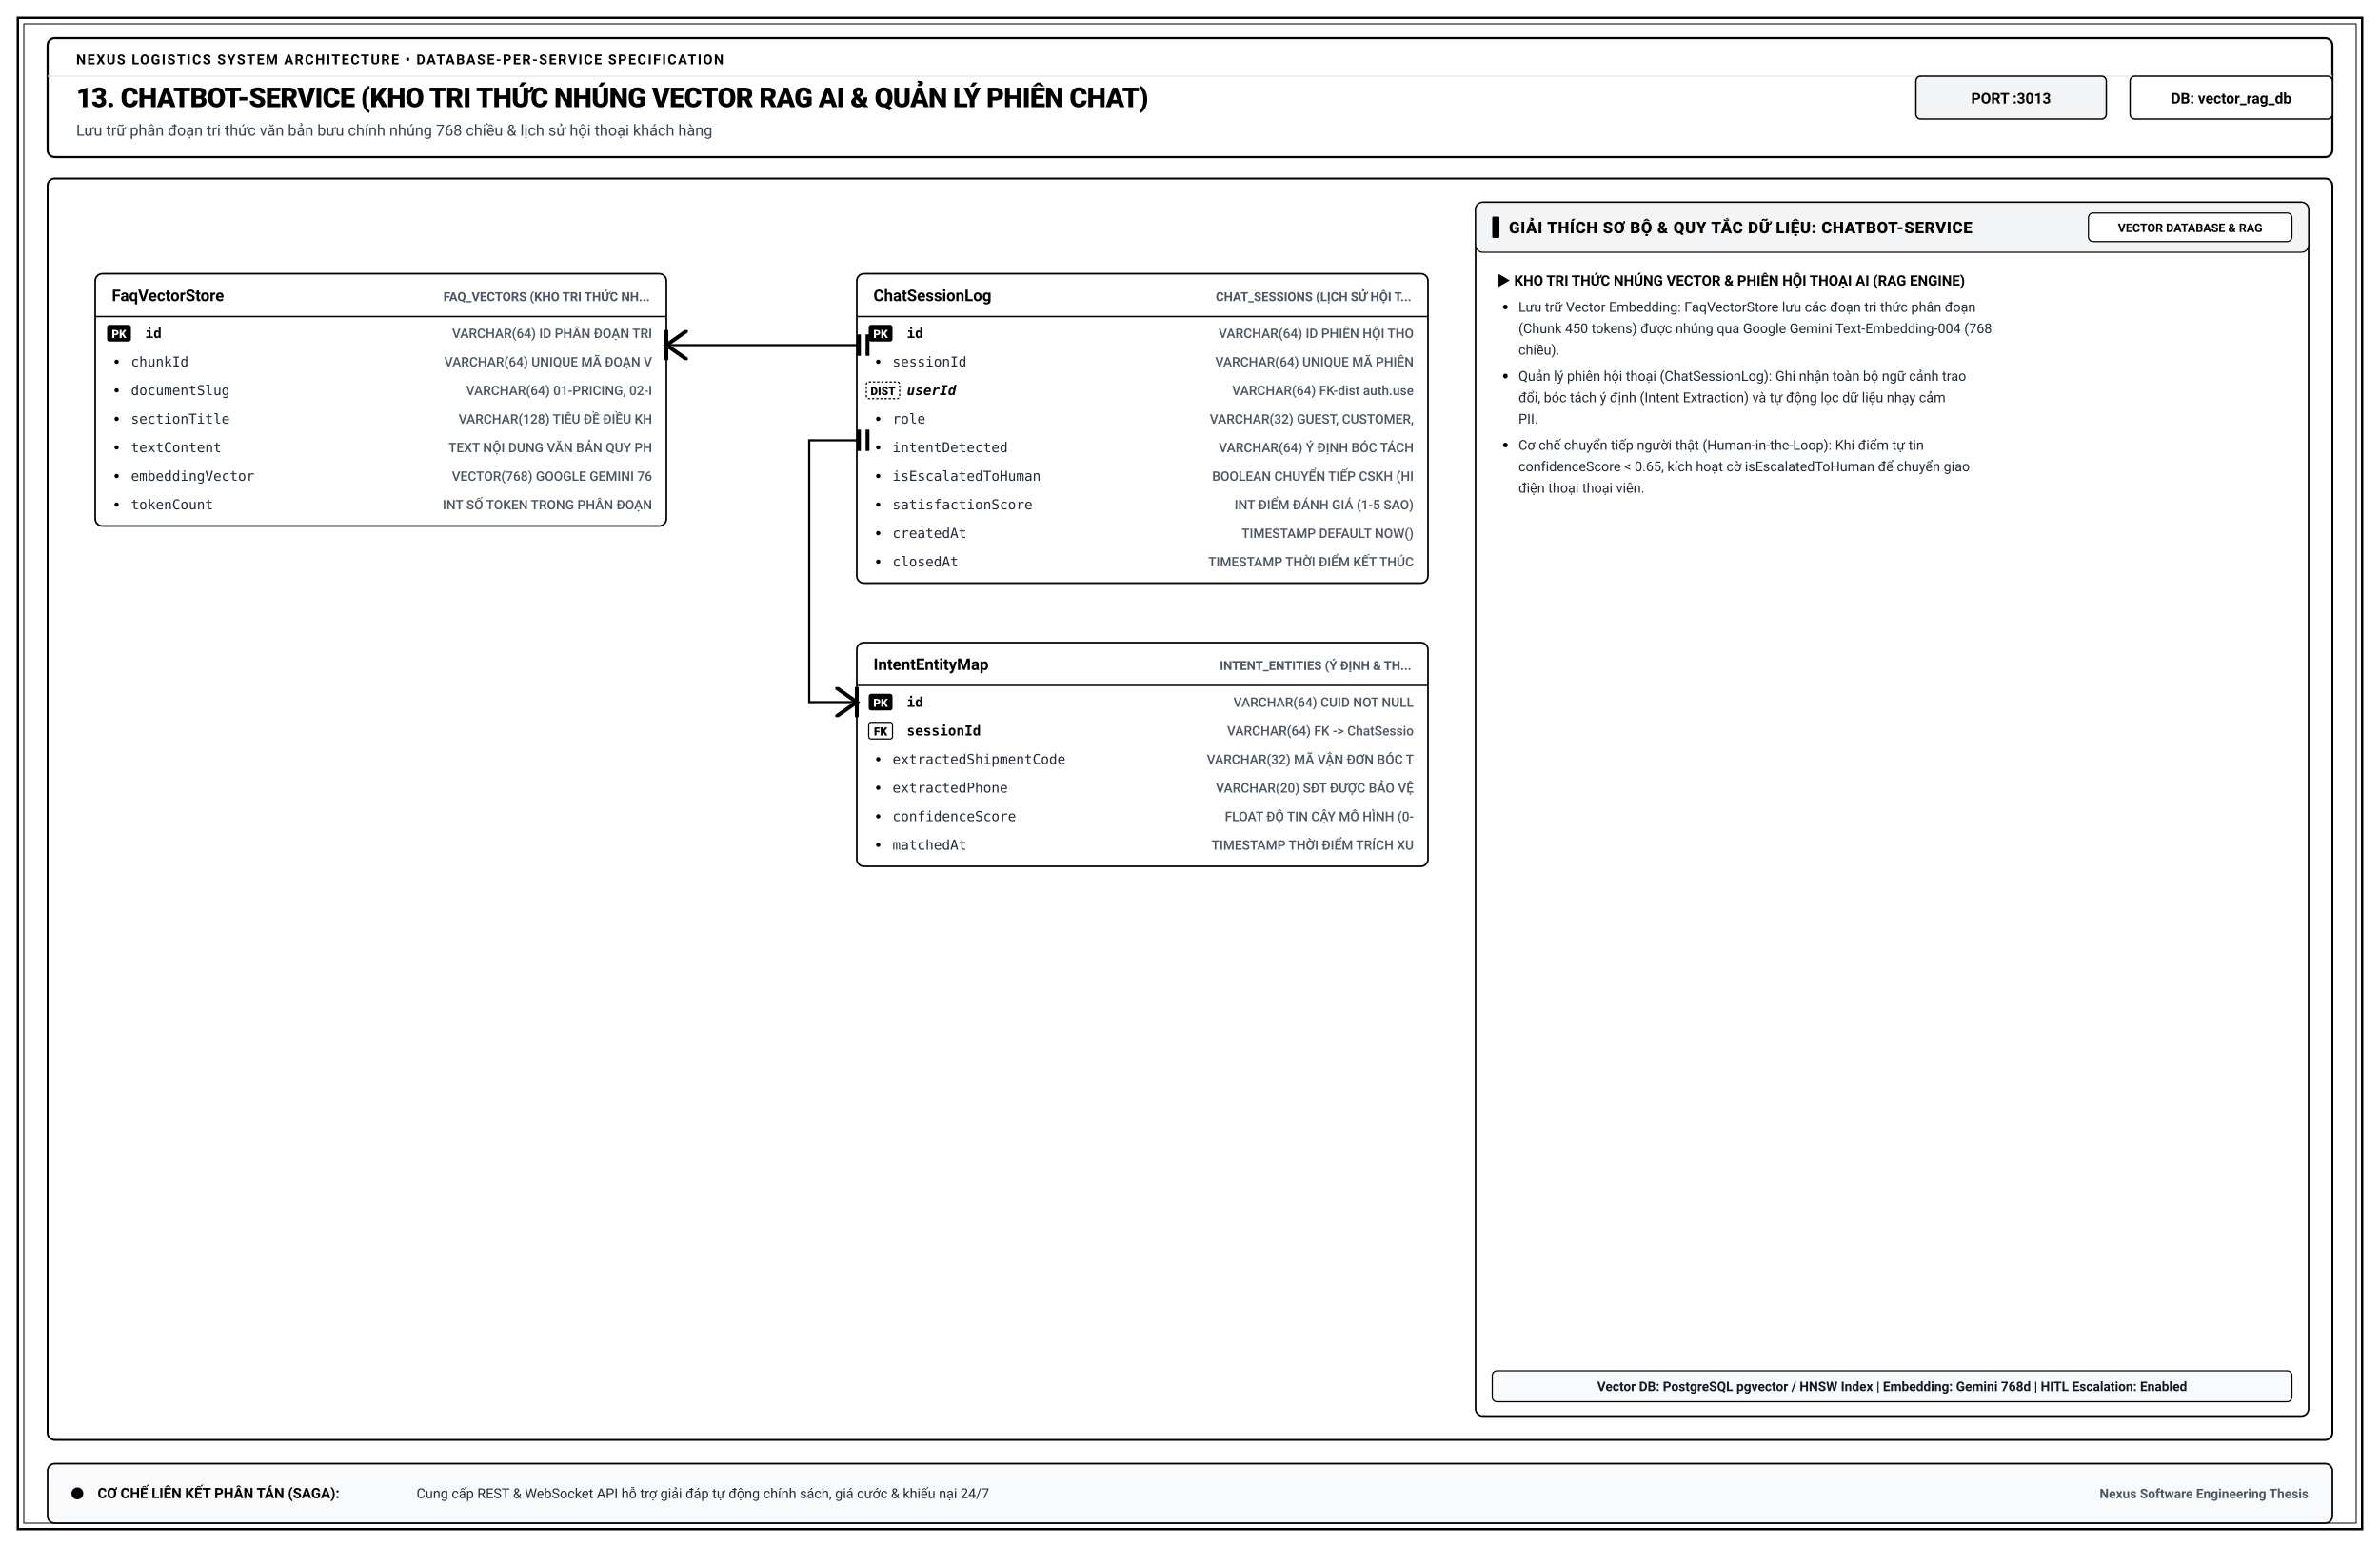
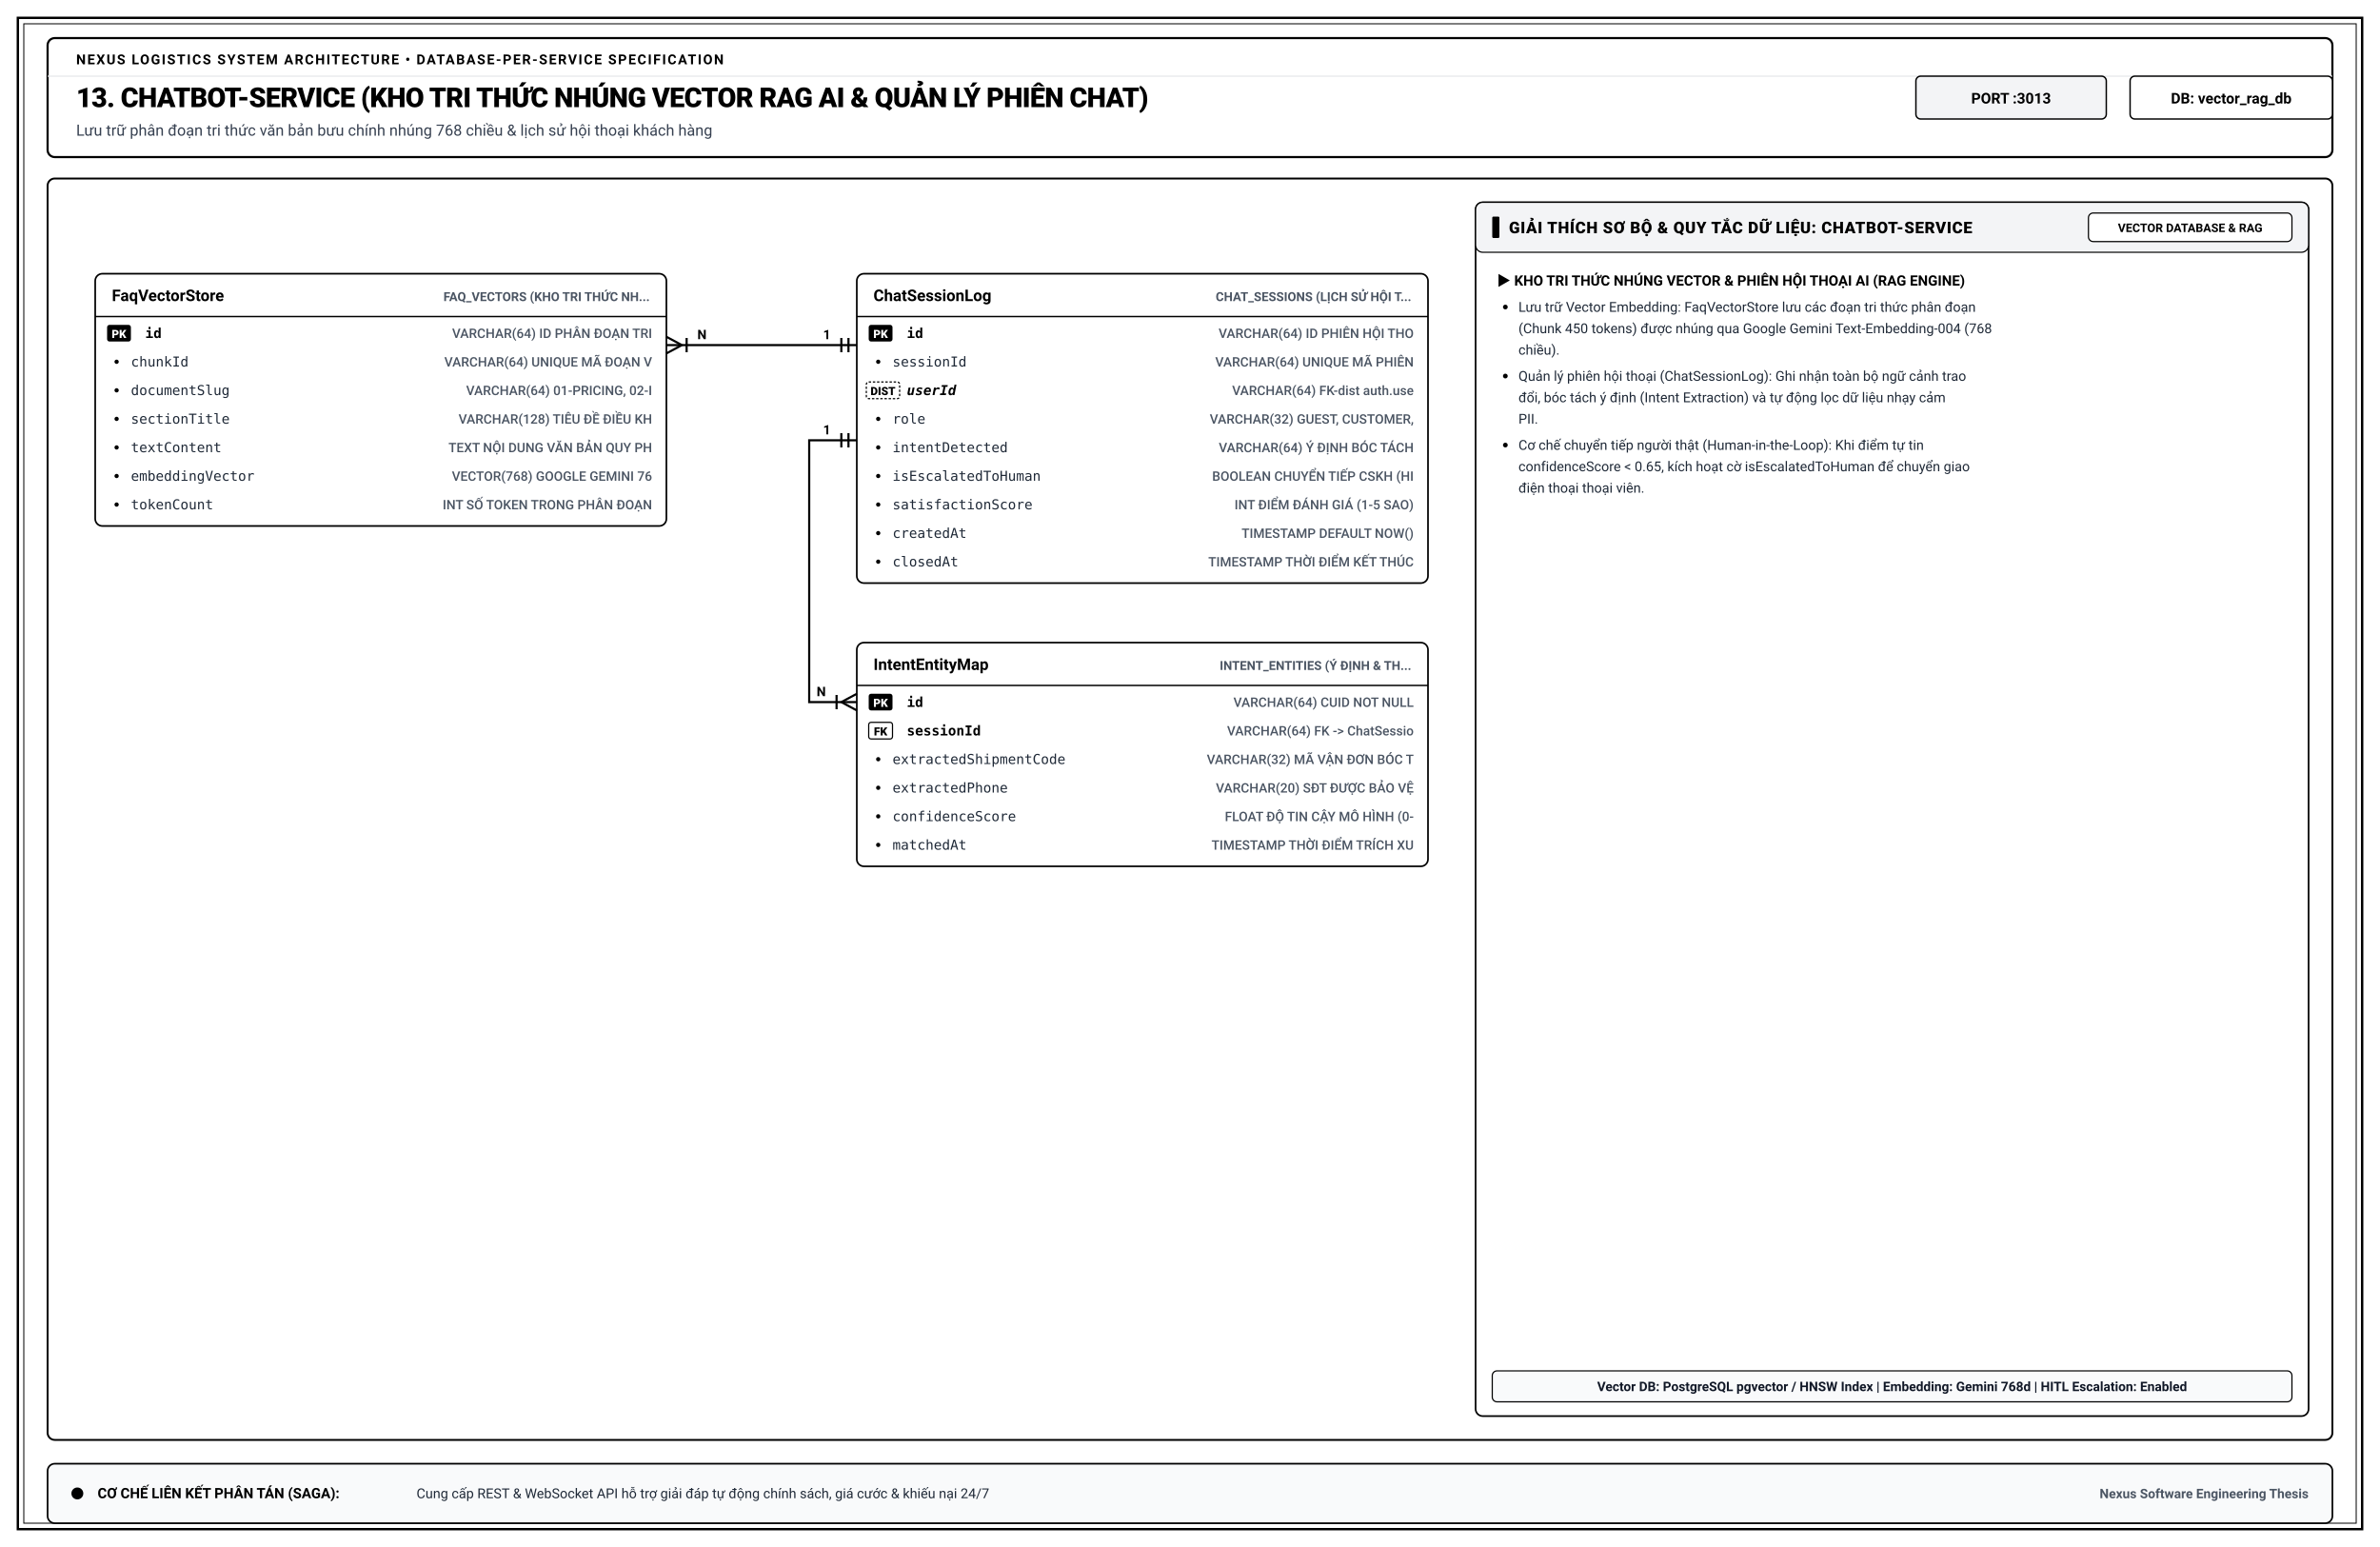
<svg xmlns="http://www.w3.org/2000/svg" viewBox="0 0 2000 1300" width="100%" height="100%" style="background:#FFFFFF;">
-   <defs>
-     <marker id="crow-many" markerWidth="14" markerHeight="14" refX="10" refY="7" orient="auto">
-       <path d="M 0 0 L 10 7 L 0 14 M 10 0 L 10 14" stroke="#000000" stroke-width="1.8" fill="none" />
-     </marker>
-     <marker id="crow-one" markerWidth="14" markerHeight="14" refX="10" refY="7" orient="auto">
-       <line x1="5" y1="2" x2="5" y2="12" stroke="#000000" stroke-width="1.8" />
-       <line x1="9" y1="2" x2="9" y2="12" stroke="#000000" stroke-width="1.8" />
-     </marker>
-     <marker id="arrow-dist" markerWidth="12" markerHeight="12" refX="9" refY="6" orient="auto">
-       <path d="M 0 1 L 9 6 L 0 11 z" fill="#000000" />
-     </marker>
-   </defs>
  <rect width="100%" height="100%" fill="#FFFFFF" />
  <rect x="15" y="15" width="1970" height="1270" fill="none" stroke="#000000" stroke-width="2" />
  <rect x="20" y="20" width="1960" height="1260" fill="none" stroke="#000000" stroke-width="0.8" />
  <style>
    text { font-family: -apple-system, BlinkMacSystemFont, "Segoe UI", Roboto, "Helvetica Neue", Arial, sans-serif; }
    .doc-badge { font-size: 11.5px; font-weight: 700; fill: #000000; letter-spacing: 1.2px; text-transform: uppercase; }
    .doc-title { font-size: 23px; font-weight: 800; fill: #000000; letter-spacing: -0.5px; }
    .doc-subtitle { font-size: 13px; font-weight: 400; fill: #374151; }
    
    .tbl-header { font-size: 13.5px; font-weight: 700; fill: #000000; }
    .tbl-tag { font-size: 10.5px; font-weight: 600; fill: #4B5563; text-transform: uppercase; }
    .tbl-field-pk { font-size: 11.5px; font-weight: 700; fill: #000000; font-family: ui-monospace, Menlo, monospace; }
    .tbl-field-fk { font-size: 11.5px; font-weight: 600; fill: #000000; font-family: ui-monospace, Menlo, monospace; }
    .tbl-field-dist { font-size: 11.5px; font-weight: 600; fill: #000000; font-style: italic; font-family: ui-monospace, Menlo, monospace; }
    .tbl-field-normal { font-size: 11.5px; font-weight: 500; fill: #1F2937; font-family: ui-monospace, Menlo, monospace; }
    .tbl-type { font-size: 11px; font-weight: 500; fill: #4B5563; }

    .badge-pk { font-size: 9.5px; font-weight: 800; fill: #FFFFFF; }
    .badge-fk { font-size: 9.5px; font-weight: 800; fill: #000000; }
    .badge-dist { font-size: 9.5px; font-weight: 800; fill: #000000; }

    .panel-header { font-size: 13.5px; font-weight: 800; fill: #000000; text-transform: uppercase; letter-spacing: 0.5px; }
    .panel-sec-title { font-size: 12px; font-weight: 700; fill: #000000; }
    .panel-body { font-size: 11.5px; font-weight: 400; fill: #1F2937; }
    .panel-bold { font-weight: 700; fill: #000000; }
    .panel-code { font-family: ui-monospace, Menlo, monospace; font-size: 11px; font-weight: 700; fill: #000000; }
  </style>
  <g id="Header" transform="translate(40, 32)">
    <rect width="1920" height="100" rx="6" fill="#FFFFFF" stroke="#000000" stroke-width="1.8" />
    <line x1="0" y1="32" x2="1920" y2="32" stroke="#E5E7EB" stroke-width="1" />
    <text x="24" y="22" class="doc-badge">NEXUS LOGISTICS SYSTEM ARCHITECTURE • DATABASE-PER-SERVICE SPECIFICATION</text>
    <text x="24" y="58" class="doc-title">13. CHATBOT-SERVICE (KHO TRI THỨC NHÚNG VECTOR RAG AI &amp; QUẢN LÝ PHIÊN CHAT)</text>
    <text x="24" y="82" class="doc-subtitle">Lưu trữ phân đoạn tri thức văn bản bưu chính nhúng 768 chiều &amp; lịch sử hội thoại khách hàng</text>
    <rect x="1570" y="32" width="160" height="36" rx="4" fill="#F3F4F6" stroke="#000000" stroke-width="1.2" />
    <text x="1650" y="55" font-size="12.5" font-weight="700" fill="#000000" text-anchor="middle">PORT :3013</text>
    <rect x="1750" y="32" width="170" height="36" rx="4" fill="#FFFFFF" stroke="#000000" stroke-width="1.2" />
    <text x="1835" y="55" font-size="12.5" font-weight="700" fill="#000000" text-anchor="middle">DB: vector_rag_db</text>
  </g>
  <g id="ServiceBody" transform="translate(40, 150)">
    <rect width="1920" height="1060" rx="6" fill="#FFFFFF" stroke="#000000" stroke-width="1.6" />
    <g transform="translate(40, 80)">
      <rect width="480" height="212" rx="6" fill="#FFFFFF" stroke="#000000" stroke-width="1.4" />
      <line x1="0" y1="36" x2="480" y2="36" stroke="#000000" stroke-width="1.2" />
      <text x="14" y="23" class="tbl-header">FaqVectorStore</text>
      <text x="466" y="23" class="tbl-tag" text-anchor="end">FAQ_VECTORS (KHO TRI THỨC NH...</text>
      <rect x="10" y="43" width="20" height="14" rx="2" fill="#000000" />
      <text x="20" y="54" class="badge-pk" text-anchor="middle">PK</text>
      <text x="42" y="54" class="tbl-field-pk">id</text>
      <text x="468" y="54" class="tbl-type" text-anchor="end">VARCHAR(64) ID PHÂN ĐOẠN TRI</text>
      <circle cx="18" cy="74" r="1.8" fill="#000000" />
      <text x="30" y="78" class="tbl-field-normal">chunkId</text>
      <text x="468" y="78" class="tbl-type" text-anchor="end">VARCHAR(64) UNIQUE MÃ ĐOẠN V</text>
      <circle cx="18" cy="98" r="1.8" fill="#000000" />
      <text x="30" y="102" class="tbl-field-normal">documentSlug</text>
      <text x="468" y="102" class="tbl-type" text-anchor="end">VARCHAR(64) 01-PRICING, 02-I</text>
      <circle cx="18" cy="122" r="1.8" fill="#000000" />
      <text x="30" y="126" class="tbl-field-normal">sectionTitle</text>
      <text x="468" y="126" class="tbl-type" text-anchor="end">VARCHAR(128) TIÊU ĐỀ ĐIỀU KH</text>
      <circle cx="18" cy="146" r="1.8" fill="#000000" />
      <text x="30" y="150" class="tbl-field-normal">textContent</text>
      <text x="468" y="150" class="tbl-type" text-anchor="end">TEXT NỘI DUNG VĂN BẢN QUY PH</text>
      <circle cx="18" cy="170" r="1.8" fill="#000000" />
      <text x="30" y="174" class="tbl-field-normal">embeddingVector</text>
      <text x="468" y="174" class="tbl-type" text-anchor="end">VECTOR(768) GOOGLE GEMINI 76</text>
      <circle cx="18" cy="194" r="1.8" fill="#000000" />
      <text x="30" y="198" class="tbl-field-normal">tokenCount</text>
      <text x="468" y="198" class="tbl-type" text-anchor="end">INT SỐ TOKEN TRONG PHÂN ĐOẠN</text>
    </g>
    <g transform="translate(680, 80)">
      <rect width="480" height="260" rx="6" fill="#FFFFFF" stroke="#000000" stroke-width="1.4" />
      <line x1="0" y1="36" x2="480" y2="36" stroke="#000000" stroke-width="1.2" />
      <text x="14" y="23" class="tbl-header">ChatSessionLog</text>
      <text x="466" y="23" class="tbl-tag" text-anchor="end">CHAT_SESSIONS (LỊCH SỬ HỘI T...</text>
      <rect x="10" y="43" width="20" height="14" rx="2" fill="#000000" />
      <text x="20" y="54" class="badge-pk" text-anchor="middle">PK</text>
      <text x="42" y="54" class="tbl-field-pk">id</text>
      <text x="468" y="54" class="tbl-type" text-anchor="end">VARCHAR(64) ID PHIÊN HỘI THO</text>
      <circle cx="18" cy="74" r="1.8" fill="#000000" />
      <text x="30" y="78" class="tbl-field-normal">sessionId</text>
      <text x="468" y="78" class="tbl-type" text-anchor="end">VARCHAR(64) UNIQUE MÃ PHIÊN</text>
      <rect x="8" y="91" width="28" height="14" rx="2" fill="#FFFFFF" stroke="#000000" stroke-width="1" stroke-dasharray="2 1.5" />
      <text x="22" y="102" class="badge-dist" text-anchor="middle">DIST</text>
      <text x="42" y="102" class="tbl-field-dist">userId</text>
      <text x="468" y="102" class="tbl-type" text-anchor="end">VARCHAR(64) FK-dist auth.use</text>
      <circle cx="18" cy="122" r="1.8" fill="#000000" />
      <text x="30" y="126" class="tbl-field-normal">role</text>
      <text x="468" y="126" class="tbl-type" text-anchor="end">VARCHAR(32) GUEST, CUSTOMER,</text>
      <circle cx="18" cy="146" r="1.8" fill="#000000" />
      <text x="30" y="150" class="tbl-field-normal">intentDetected</text>
      <text x="468" y="150" class="tbl-type" text-anchor="end">VARCHAR(64) Ý ĐỊNH BÓC TÁCH</text>
      <circle cx="18" cy="170" r="1.8" fill="#000000" />
      <text x="30" y="174" class="tbl-field-normal">isEscalatedToHuman</text>
      <text x="468" y="174" class="tbl-type" text-anchor="end">BOOLEAN CHUYỂN TIẾP CSKH (HI</text>
      <circle cx="18" cy="194" r="1.8" fill="#000000" />
      <text x="30" y="198" class="tbl-field-normal">satisfactionScore</text>
      <text x="468" y="198" class="tbl-type" text-anchor="end">INT ĐIỂM ĐÁNH GIÁ (1-5 SAO)</text>
      <circle cx="18" cy="218" r="1.8" fill="#000000" />
      <text x="30" y="222" class="tbl-field-normal">createdAt</text>
      <text x="468" y="222" class="tbl-type" text-anchor="end">TIMESTAMP DEFAULT NOW()</text>
      <circle cx="18" cy="242" r="1.8" fill="#000000" />
      <text x="30" y="246" class="tbl-field-normal">closedAt</text>
      <text x="468" y="246" class="tbl-type" text-anchor="end">TIMESTAMP THỜI ĐIỂM KẾT THÚC</text>
    </g>
    <g transform="translate(680, 390)">
      <rect width="480" height="188" rx="6" fill="#FFFFFF" stroke="#000000" stroke-width="1.4" />
      <line x1="0" y1="36" x2="480" y2="36" stroke="#000000" stroke-width="1.2" />
      <text x="14" y="23" class="tbl-header">IntentEntityMap</text>
      <text x="466" y="23" class="tbl-tag" text-anchor="end">INTENT_ENTITIES (Ý ĐỊNH &amp; TH...</text>
      <rect x="10" y="43" width="20" height="14" rx="2" fill="#000000" />
      <text x="20" y="54" class="badge-pk" text-anchor="middle">PK</text>
      <text x="42" y="54" class="tbl-field-pk">id</text>
      <text x="468" y="54" class="tbl-type" text-anchor="end">VARCHAR(64) CUID NOT NULL</text>
      <rect x="10" y="67" width="20" height="14" rx="2" fill="#FFFFFF" stroke="#000000" stroke-width="1" />
      <text x="20" y="78" class="badge-fk" text-anchor="middle">FK</text>
      <text x="42" y="78" class="tbl-field-fk">sessionId</text>
      <text x="468" y="78" class="tbl-type" text-anchor="end">VARCHAR(64) FK -&gt; ChatSessio</text>
      <circle cx="18" cy="98" r="1.8" fill="#000000" />
      <text x="30" y="102" class="tbl-field-normal">extractedShipmentCode</text>
      <text x="468" y="102" class="tbl-type" text-anchor="end">VARCHAR(32) MÃ VẬN ĐƠN BÓC T</text>
      <circle cx="18" cy="122" r="1.8" fill="#000000" />
      <text x="30" y="126" class="tbl-field-normal">extractedPhone</text>
      <text x="468" y="126" class="tbl-type" text-anchor="end">VARCHAR(20) SĐT ĐƯỢC BẢO VỆ</text>
      <circle cx="18" cy="146" r="1.8" fill="#000000" />
      <text x="30" y="150" class="tbl-field-normal">confidenceScore</text>
      <text x="468" y="150" class="tbl-type" text-anchor="end">FLOAT ĐỘ TIN CẬY MÔ HÌNH (0-</text>
      <circle cx="18" cy="170" r="1.8" fill="#000000" />
      <text x="30" y="174" class="tbl-field-normal">matchedAt</text>
      <text x="468" y="174" class="tbl-type" text-anchor="end">TIMESTAMP THỜI ĐIỂM TRÍCH XU</text>
    </g>
-     <path d="M 680 140 L 520 140" stroke="#000000" stroke-width="1.8" fill="none" marker-start="url(#crow-one)" marker-end="url(#crow-many)" />
-     <path d="M 680 220 L 640 220 L 640 440 L 680 440" stroke="#000000" stroke-width="1.8" fill="none" marker-start="url(#crow-one)" marker-end="url(#crow-many)" />
+     <path d="M 680 140 L 520 140" stroke="#000000" stroke-width="1.8" fill="none" />
+     <line x1="673.0" y1="134.0" x2="673.0" y2="146.0" stroke="#000000" stroke-width="1.8" />
+     <line x1="667.0" y1="134.0" x2="667.0" y2="146.0" stroke="#000000" stroke-width="1.8" />
+     <text x="658.0" y="135.0" font-size="11" font-weight="700" fill="#000000" text-anchor="end">1</text>
+     <path d="M 533.0 140.0 L 520.0 133.0 M 533.0 140.0 L 520.0 147.0" stroke="#000000" stroke-width="1.8" fill="none" />
+     <line x1="537.0" y1="134.0" x2="537.0" y2="146.0" stroke="#000000" stroke-width="1.8" />
+     <text x="546.0" y="135.0" font-size="11" font-weight="700" fill="#000000" text-anchor="start">N</text>
+     <path d="M 680 220 L 640 220 L 640 440 L 680 440" stroke="#000000" stroke-width="1.8" fill="none" />
+     <line x1="673.0" y1="214.0" x2="673.0" y2="226.0" stroke="#000000" stroke-width="1.8" />
+     <line x1="667.0" y1="214.0" x2="667.0" y2="226.0" stroke="#000000" stroke-width="1.8" />
+     <text x="658.0" y="215.0" font-size="11" font-weight="700" fill="#000000" text-anchor="end">1</text>
+     <path d="M 667.0 440.0 L 680.0 433.0 M 667.0 440.0 L 680.0 447.0" stroke="#000000" stroke-width="1.8" fill="none" />
+     <line x1="663.0" y1="434.0" x2="663.0" y2="446.0" stroke="#000000" stroke-width="1.8" />
+     <text x="654.0" y="435.0" font-size="11" font-weight="700" fill="#000000" text-anchor="end">N</text>
    <g transform="translate(1200, 20)">
      <rect width="700" height="1020" rx="6" fill="#FFFFFF" stroke="#000000" stroke-width="1.4" />
      <rect x="0" y="0" width="700" height="42" rx="6" fill="#F3F4F6" stroke="#000000" stroke-width="1" />
      <rect x="14" y="12" width="6" height="18" rx="1" fill="#000000" />
      <text x="28" y="26" class="panel-header">GIẢI THÍCH SƠ BỘ &amp; QUY TẮC DỮ LIỆU: CHATBOT-SERVICE</text>
      <rect x="515" y="9" width="171" height="24" rx="4" fill="#FFFFFF" stroke="#000000" stroke-width="1" />
      <text x="600.5" y="25" font-size="10" font-weight="700" fill="#000000" text-anchor="middle">VECTOR DATABASE &amp; RAG</text>
      <text x="18" y="70" class="panel-sec-title">▶ KHO TRI THỨC NHÚNG VECTOR &amp; PHIÊN HỘI THOẠI AI (RAG ENGINE)</text>
      <circle cx="25" cy="88" r="2" fill="#000000" />
      <text x="36" y="92" class="panel-body">Lưu trữ Vector Embedding: FaqVectorStore lưu các đoạn tri thức phân đoạn</text>
      <text x="36" y="110" class="panel-body">(Chunk 450 tokens) được nhúng qua Google Gemini Text-Embedding-004 (768</text>
      <text x="36" y="128" class="panel-body">chiều).</text>
      <circle cx="25" cy="146" r="2" fill="#000000" />
      <text x="36" y="150" class="panel-body">Quản lý phiên hội thoại (ChatSessionLog): Ghi nhận toàn bộ ngữ cảnh trao</text>
      <text x="36" y="168" class="panel-body">đổi, bóc tách ý định (Intent Extraction) và tự động lọc dữ liệu nhạy cảm</text>
      <text x="36" y="186" class="panel-body">PII.</text>
      <circle cx="25" cy="204" r="2" fill="#000000" />
      <text x="36" y="208" class="panel-body">Cơ chế chuyển tiếp người thật (Human-in-the-Loop): Khi điểm tự tin</text>
      <text x="36" y="226" class="panel-body">confidenceScore &lt; 0.65, kích hoạt cờ isEscalatedToHuman để chuyển giao</text>
      <text x="36" y="244" class="panel-body">điện thoại thoại viên.</text>
      <rect x="14" y="982" width="672" height="26" rx="4" fill="#F9FAFB" stroke="#000000" stroke-width="1" />
      <text x="350.0" y="999" font-size="11" font-weight="600" fill="#111827" text-anchor="middle">Vector DB: PostgreSQL pgvector / HNSW Index | Embedding: Gemini 768d | HITL Escalation: Enabled</text>
    </g>
  </g>
  <g id="FooterSaga" transform="translate(40, 1230)">
    <rect width="1920" height="50" rx="6" fill="#F9FAFB" stroke="#000000" stroke-width="1.4" />
    <circle cx="25" cy="25" r="5" fill="#000000" />
    <text x="42" y="29" font-size="12" font-weight="700" fill="#000000">CƠ CHẾ LIÊN KẾT PHÂN TÁN (SAGA):</text>
    <text x="310" y="29" font-size="11.5" fill="#1F2937">Cung cấp REST &amp; WebSocket API hỗ trợ giải đáp tự động chính sách, giá cước &amp; khiếu nại 24/7</text>
    <text x="1900" y="29" font-size="11" font-weight="600" fill="#4B5563" text-anchor="end">Nexus Software Engineering Thesis</text>
  </g>
</svg>
